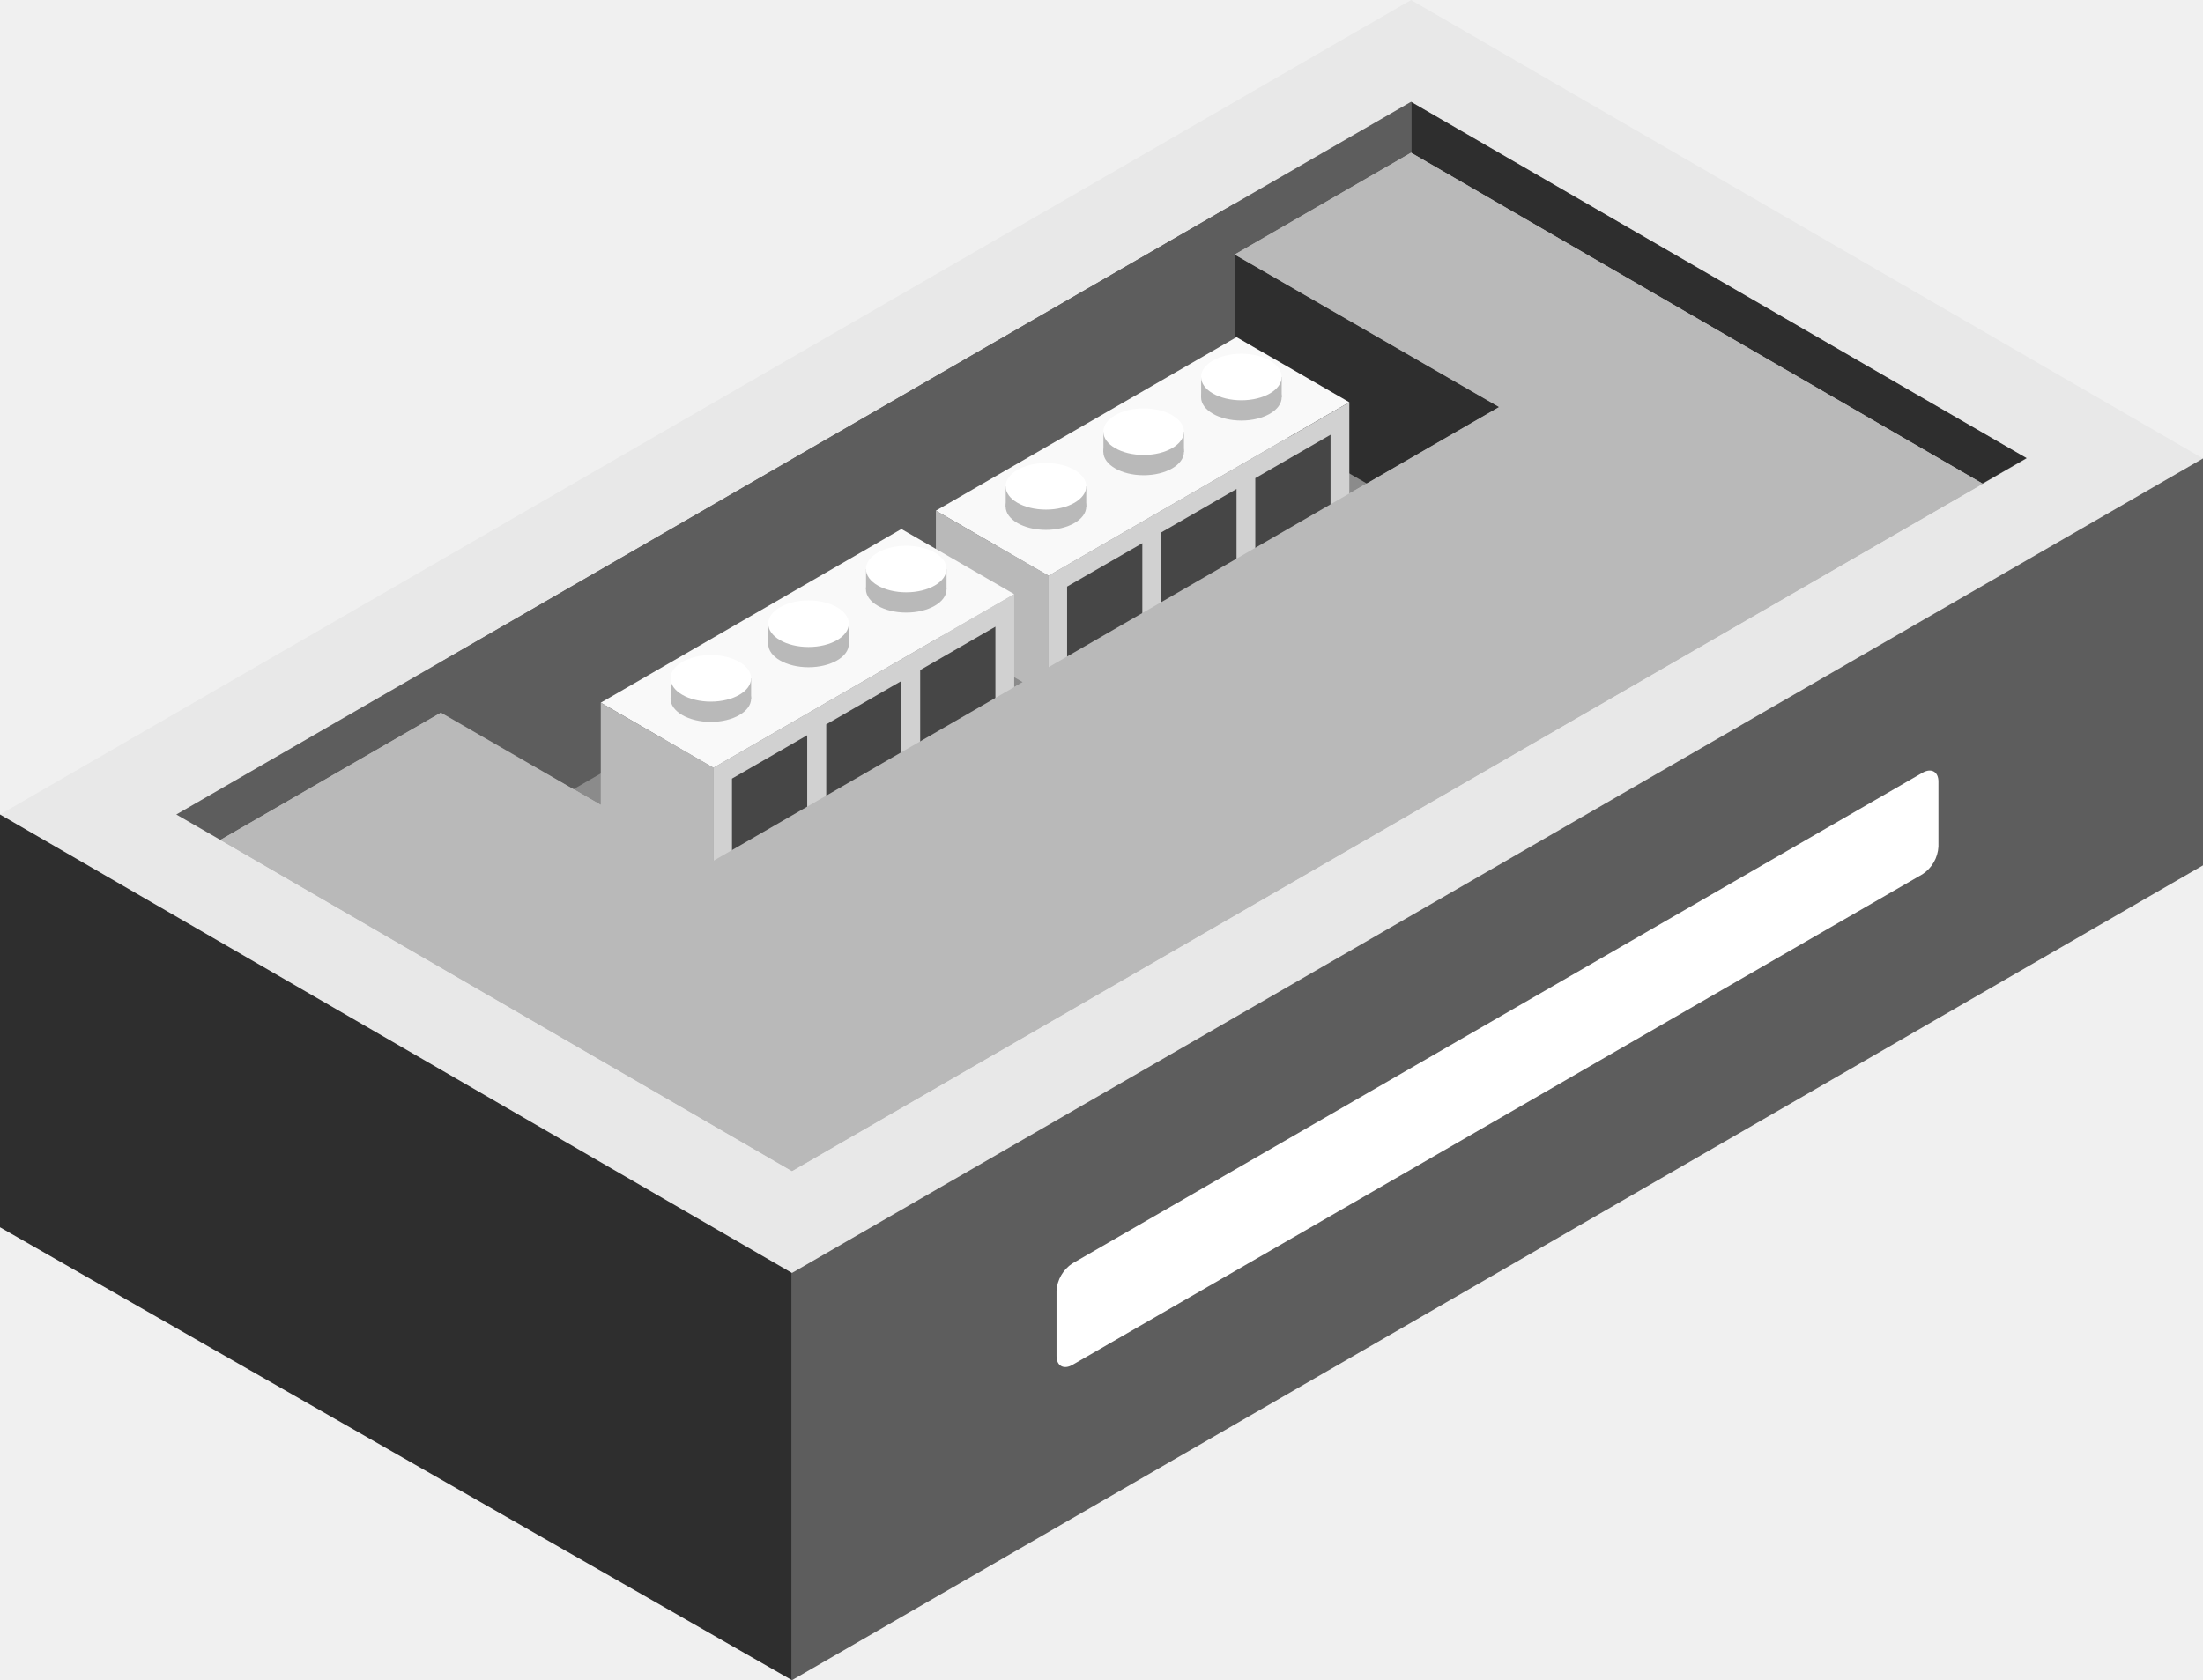
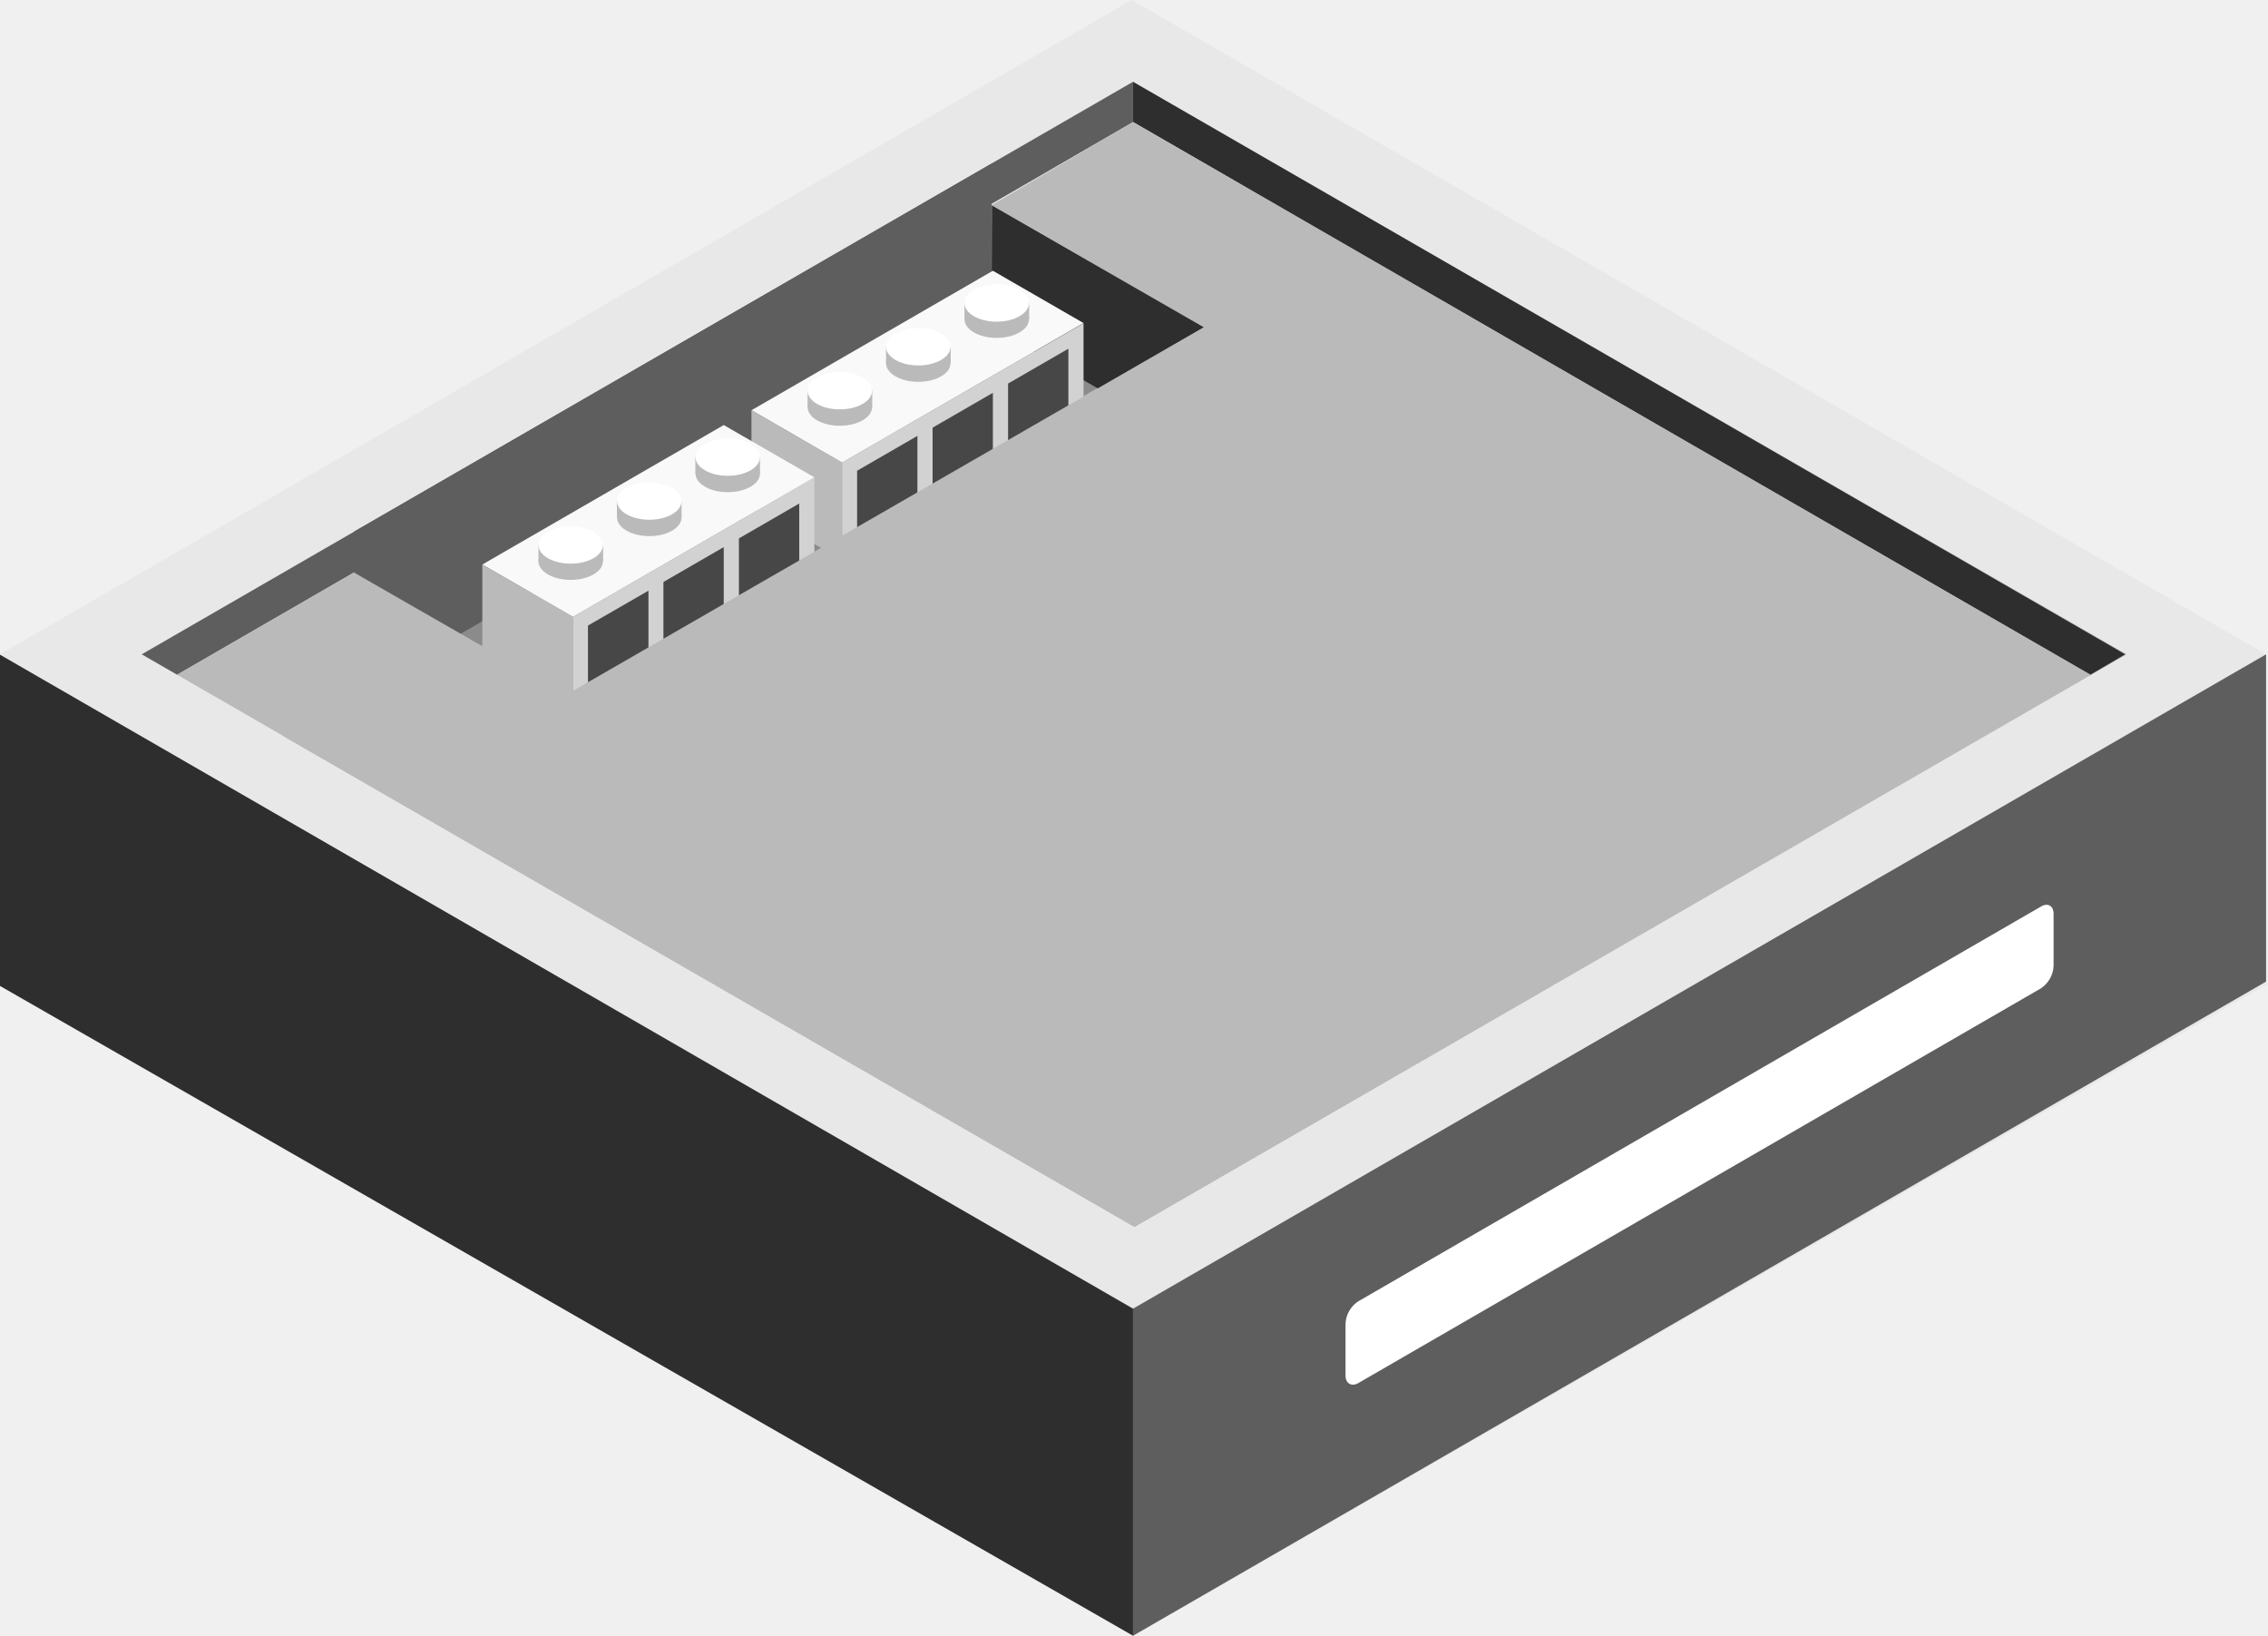
- <svg xmlns="http://www.w3.org/2000/svg" id="Layer_1" data-name="Layer 1" viewBox="0 0 249.8 190.53">
+ <svg xmlns="http://www.w3.org/2000/svg" id="Layer_1" data-name="Layer 1" viewBox="0 0 130.11 93.82">
  <defs>
-     <style>
-             .top-light{fill:#e8e8e8;}
-             .exterior-R-prim{fill:#5d5d5d;}
-             .exterior-L-prim{fill:#2e2e2e;}
-             .top-dark{fill:#8b8b8b;}
-             .cls-1{fill:#fff;}.cls-2{fill:#b9b9b9;}
-             .cls-3{fill:#f9f9f9;}
-             .cls-4{fill:#d1d1d1;}
-             .cls-5{fill:#464646;}
-         </style>
+     <style>.cls-1{fill:#e9e8e8;}.exterior-R-prim{fill:#5e5e5e;}.exterior-L-prim{fill:#2e2e2e;}.cls-2{fill:#fff;}.cls-3{fill:#bababa;}.top-dark{fill:#8b8b8b;}.cls-4{fill:#f9f9fa;}.cls-5{fill:#d2d2d2;}.cls-6{fill:#474747;}</style>
  </defs>
  <g id="Group">
+     <path id="Path" class="cls-1" d="M16.25,65.54,81.33,28.15l48.78,28.28L65,93.82Z" />
+     <path id="Path-2" data-name="Path" class="cls-1" d="M0,37.53,65.08,75.06,130,37.53,64.92,0Z" />
+     <path id="Path-3" data-name="Path" class="exterior-R-prim" d="M130,56.3V37.53L65,75.06V93.82Z" />
+     <path id="Path-4" data-name="Path" class="exterior-L-prim" d="M0,56.55v-19L65,75.06V93.82Z" />
+     <path id="Path-5" data-name="Path" class="cls-2" d="M77.92,74.64,117.08,52c.4-.24.73-.05.73.42v3a1.64,1.64,0,0,1-.73,1.27L77.92,79.33c-.4.23-.73,0-.73-.42v-3A1.62,1.62,0,0,1,77.92,74.64Z" />
+     <path id="Path-6" data-name="Path" class="cls-3" d="M73.13,9.39,122,37.53,65.08,70.37,16.25,42.22Z" />
+     <path id="Path-7" data-name="Path" class="exterior-L-prim" d="M65,4.69V7L119.92,38.7l2-1.17Z" />
+     <path id="Path-8" data-name="Path" class="exterior-R-prim" d="M8.13,37.53,65,4.69V7L10.16,38.7Z" />
+     <path id="Path-9" data-name="Path" class="top-dark" d="M20.31,32.84,56.88,11.73l12.18,7L32.5,39.88Z" />
+     <path id="Path-10" data-name="Path" class="exterior-R-prim" d="M56.88,18.77V9.39L20.31,30.49v2.4l6.1,3.47Z" />
+     <path id="Path-11" data-name="Path" class="exterior-L-prim" d="M56.88,18.77,63,22.29l6.09-3.52-12.18-7Z" />
    <g id="Group-2" data-name="Group">
-       <path id="Path" class="top-light" d="M0,92.38l89.8,52L249.8,52,160,0Z" />
-       <path id="Path-2" data-name="Path" class="exterior-R-prim" d="M249.8,98.15V52l-160,92.38v46.19Z" />
-       <path id="Path-3" data-name="Path" class="exterior-L-prim" d="M0,139.2V92.38l89.8,52v46.19Z" />
-       <path id="Path-4" data-name="Path" class="cls-1" d="M121.6,143.3,218,87.64c1-.57,1.8-.11,1.8,1v7.39a4,4,0,0,1-1.8,3.12l-96.4,55.66c-1,.57-1.8.1-1.8-1v-7.39A4,4,0,0,1,121.6,143.3Z" />
-       <path id="Path-5" data-name="Path" class="cls-2" d="M160,11.55,229.8,52l-140,80.83L20,92.38Z" />
-       <path id="Path-6" data-name="Path" class="exterior-L-prim" d="M160,11.55v5.77l64.8,37.53,5-2.89Z" />
-       <path id="Path-7" data-name="Path" class="exterior-R-prim" d="M20,92.38,160,11.55v5.77L25,95.26Z" />
-       <path id="Path-8" data-name="Path" class="top-dark" d="M50,80.83l90-52,30,17.32-90,52Z" />
-       <path id="Path-9" data-name="Path" class="exterior-R-prim" d="M140,46.19V23.09l-90,52V81l15,8.53Z" />
-       <path id="Path-10" data-name="Path" class="exterior-L-prim" d="M140,46.19l15,8.66,15-8.66L140,28.87Z" />
+       <path id="Path-12" data-name="Path" class="cls-4" d="M43.11,23.53l5.2,3,13.85-8-5.2-3Z" />
+       <path id="Path-13" data-name="Path" class="cls-3" d="M48.31,26.53v5.59l-5.2-3V23.53Z" />
+       <path id="Path-14" data-name="Path" class="cls-5" d="M62.16,18.54v5.59l-13.85,8V26.53Z" />
+       <path id="Path-15" data-name="Path" class="cls-6" d="M49.17,27l3.46-2v4l-3.46,2Z" />
+       <path id="Path-16" data-name="Path" class="cls-6" d="M53.5,24.53l3.46-2v4l-3.46,2Z" />
+       <path id="Path-17" data-name="Path" class="cls-6" d="M57.83,22l3.46-2v4l-3.46,2Z" />
      <g id="Group-3" data-name="Group">
-         <path id="Path-11" data-name="Path" class="cls-3" d="M106.12,57.92,118.9,65.3,153,45.62l-12.79-7.38Z" />
-         <path id="Path-12" data-name="Path" class="cls-2" d="M118.9,65.3V79.06l-12.78-7.38V57.92Z" />
-         <path id="Path-13" data-name="Path" class="cls-4" d="M153,45.62V59.38L118.9,79.06V65.3Z" />
-         <path id="Path-14" data-name="Path" class="cls-5" d="M121,66.53l8.53-4.92v9.84L121,76.37Z" />
-         <path id="Path-15" data-name="Path" class="cls-5" d="M131.69,60.38l8.52-4.92V65.3l-8.52,4.92Z" />
-         <path id="Path-16" data-name="Path" class="cls-5" d="M142.34,54.23l8.53-4.92v9.84l-8.53,4.92Z" />
-         <g id="Group-4" data-name="Group">
-           <ellipse id="Ellipse" class="cls-2" cx="118.6" cy="57.46" rx="4.57" ry="2.64" />
-           <rect id="Rectangle" class="cls-2" x="114.04" y="55.16" width="9.13" height="2.3" />
-           <ellipse id="Ellipse-2" data-name="Ellipse" class="cls-1" cx="118.6" cy="55.16" rx="4.57" ry="2.64" />
-         </g>
-         <g id="Group-5" data-name="Group">
-           <ellipse id="Ellipse-3" data-name="Ellipse" class="cls-2" cx="129.68" cy="51.26" rx="4.57" ry="2.64" />
-           <rect id="Rectangle-2" data-name="Rectangle" class="cls-2" x="125.12" y="48.96" width="9.13" height="2.3" />
-           <ellipse id="Ellipse-4" data-name="Ellipse" class="cls-1" cx="129.68" cy="48.96" rx="4.57" ry="2.64" />
-         </g>
-         <g id="Group-6" data-name="Group">
-           <ellipse id="Ellipse-5" data-name="Ellipse" class="cls-2" cx="140.76" cy="45.06" rx="4.57" ry="2.64" />
-           <rect id="Rectangle-3" data-name="Rectangle" class="cls-2" x="136.2" y="42.76" width="9.13" height="2.3" />
-           <ellipse id="Ellipse-6" data-name="Ellipse" class="cls-1" cx="140.76" cy="42.76" rx="4.57" ry="2.64" />
-         </g>
+         <ellipse id="Ellipse" class="cls-3" cx="48.18" cy="23.35" rx="1.85" ry="1.07" />
+         <rect id="Rectangle" class="cls-3" x="46.33" y="22.41" width="3.71" height="0.93" />
+         <ellipse id="Ellipse-2" data-name="Ellipse" class="cls-2" cx="48.18" cy="22.41" rx="1.85" ry="1.07" />
      </g>
+       <g id="Group-4" data-name="Group">
+         <ellipse id="Ellipse-3" data-name="Ellipse" class="cls-3" cx="52.68" cy="20.83" rx="1.85" ry="1.07" />
+         <rect id="Rectangle-2" data-name="Rectangle" class="cls-3" x="50.83" y="19.9" width="3.71" height="0.93" />
+         <ellipse id="Ellipse-4" data-name="Ellipse" class="cls-2" cx="52.68" cy="19.89" rx="1.85" ry="1.07" />
+       </g>
+       <g id="Group-5" data-name="Group">
+         <ellipse id="Ellipse-5" data-name="Ellipse" class="cls-3" cx="57.18" cy="18.31" rx="1.85" ry="1.07" />
+         <rect id="Rectangle-3" data-name="Rectangle" class="cls-3" x="55.33" y="17.38" width="3.71" height="0.93" />
+         <ellipse id="Ellipse-6" data-name="Ellipse" class="cls-2" cx="57.18" cy="17.38" rx="1.85" ry="1.07" />
+       </g>
+     </g>
+     <g id="Group-6" data-name="Group">
+       <path id="Path-18" data-name="Path" class="cls-4" d="M27.67,32.38l5.2,3,13.85-8-5.2-3Z" />
+       <path id="Path-19" data-name="Path" class="cls-3" d="M32.87,35.38V41l-5.2-3V32.38Z" />
+       <path id="Path-20" data-name="Path" class="cls-5" d="M46.72,27.38V33L32.87,41V35.38Z" />
+       <path id="Path-21" data-name="Path" class="cls-6" d="M33.73,35.88l3.47-2v4l-3.47,2Z" />
+       <path id="Path-22" data-name="Path" class="cls-6" d="M38.06,33.38l3.46-2v4l-3.46,2Z" />
+       <path id="Path-23" data-name="Path" class="cls-6" d="M42.39,30.88l3.46-2v4l-3.46,2Z" />
      <g id="Group-7" data-name="Group">
-         <path id="Path-17" data-name="Path" class="cls-3" d="M68.12,79.7,80.9,87.08,115,67.39,102.21,60Z" />
-         <path id="Path-18" data-name="Path" class="cls-2" d="M80.9,87.08v13.76L68.12,93.46V79.7Z" />
-         <path id="Path-19" data-name="Path" class="cls-4" d="M115,67.39V81.16L80.9,100.84V87.08Z" />
-         <path id="Path-20" data-name="Path" class="cls-5" d="M83,88.31l8.53-4.92v9.84L83,98.15Z" />
-         <path id="Path-21" data-name="Path" class="cls-5" d="M93.69,82.16l8.52-4.92v9.84L93.69,92Z" />
-         <path id="Path-22" data-name="Path" class="cls-5" d="M104.34,76l8.53-4.92v9.84l-8.53,4.92Z" />
-         <g id="Group-8" data-name="Group">
-           <ellipse id="Ellipse-7" data-name="Ellipse" class="cls-2" cx="80.6" cy="79.24" rx="4.57" ry="2.64" />
-           <rect id="Rectangle-4" data-name="Rectangle" class="cls-2" x="76.04" y="76.94" width="9.13" height="2.3" />
-           <ellipse id="Ellipse-8" data-name="Ellipse" class="cls-1" cx="80.6" cy="76.94" rx="4.57" ry="2.64" />
-         </g>
-         <g id="Group-9" data-name="Group">
-           <ellipse id="Ellipse-9" data-name="Ellipse" class="cls-2" cx="91.68" cy="73.04" rx="4.57" ry="2.64" />
-           <rect id="Rectangle-5" data-name="Rectangle" class="cls-2" x="87.12" y="70.74" width="9.13" height="2.3" />
-           <ellipse id="Ellipse-10" data-name="Ellipse" class="cls-1" cx="91.68" cy="70.74" rx="4.57" ry="2.64" />
-         </g>
-         <g id="Group-10" data-name="Group">
-           <ellipse id="Ellipse-11" data-name="Ellipse" class="cls-2" cx="102.76" cy="66.84" rx="4.57" ry="2.64" />
-           <rect id="Rectangle-6" data-name="Rectangle" class="cls-2" x="98.2" y="64.54" width="9.13" height="2.3" />
-           <ellipse id="Ellipse-12" data-name="Ellipse" class="cls-1" cx="102.76" cy="64.54" rx="4.57" ry="2.64" />
-         </g>
+         <ellipse id="Ellipse-7" data-name="Ellipse" class="cls-3" cx="32.74" cy="32.19" rx="1.85" ry="1.07" />
+         <rect id="Rectangle-4" data-name="Rectangle" class="cls-3" x="30.89" y="31.26" width="3.71" height="0.93" />
+         <ellipse id="Ellipse-8" data-name="Ellipse" class="cls-2" cx="32.74" cy="31.26" rx="1.85" ry="1.07" />
      </g>
-       <path id="Path-23" data-name="Path" class="cls-2" d="M25,95.26,50,80.83,80,98.15l90-52L140,28.87l20-11.55,64.8,37.53-135,77.94Z" />
+       <g id="Group-8" data-name="Group">
+         <ellipse id="Ellipse-9" data-name="Ellipse" class="cls-3" cx="37.25" cy="29.68" rx="1.85" ry="1.07" />
+         <rect id="Rectangle-5" data-name="Rectangle" class="cls-3" x="35.39" y="28.74" width="3.71" height="0.93" />
+         <ellipse id="Ellipse-10" data-name="Ellipse" class="cls-2" cx="37.25" cy="28.74" rx="1.85" ry="1.07" />
+       </g>
+       <g id="Group-9" data-name="Group">
+         <ellipse id="Ellipse-11" data-name="Ellipse" class="cls-3" cx="41.75" cy="27.16" rx="1.85" ry="1.07" />
+         <rect id="Rectangle-6" data-name="Rectangle" class="cls-3" x="39.89" y="26.22" width="3.71" height="0.93" />
+         <ellipse id="Ellipse-12" data-name="Ellipse" class="cls-2" cx="41.75" cy="26.22" rx="1.85" ry="1.07" />
+       </g>
    </g>
+     <path id="Path-24" data-name="Path" class="cls-3" d="M10.16,38.7l10.15-5.86,12.19,7L69.06,18.77l-12.18-7L65,7,119.92,38.7,65.08,70.37Z" />
  </g>
</svg>
